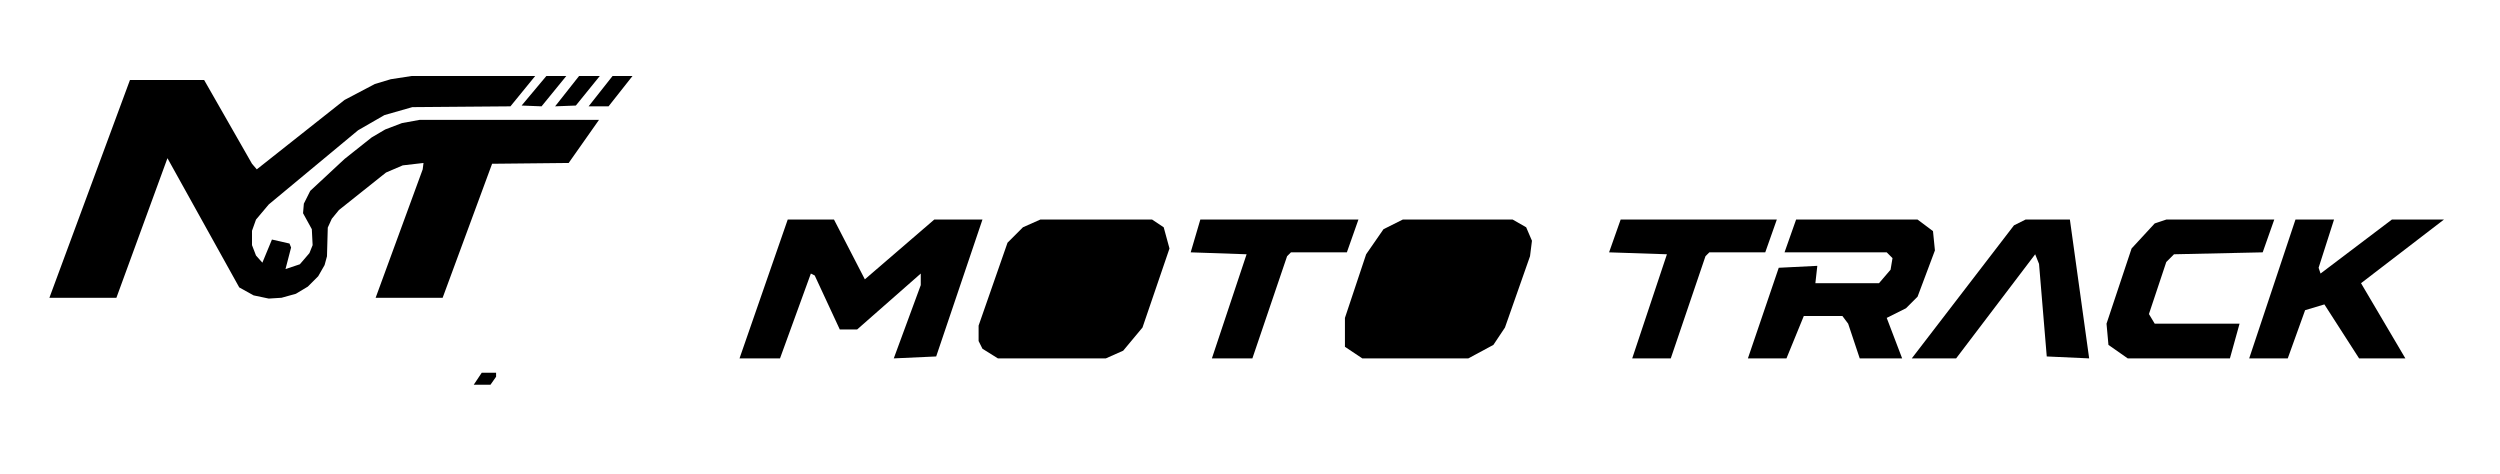
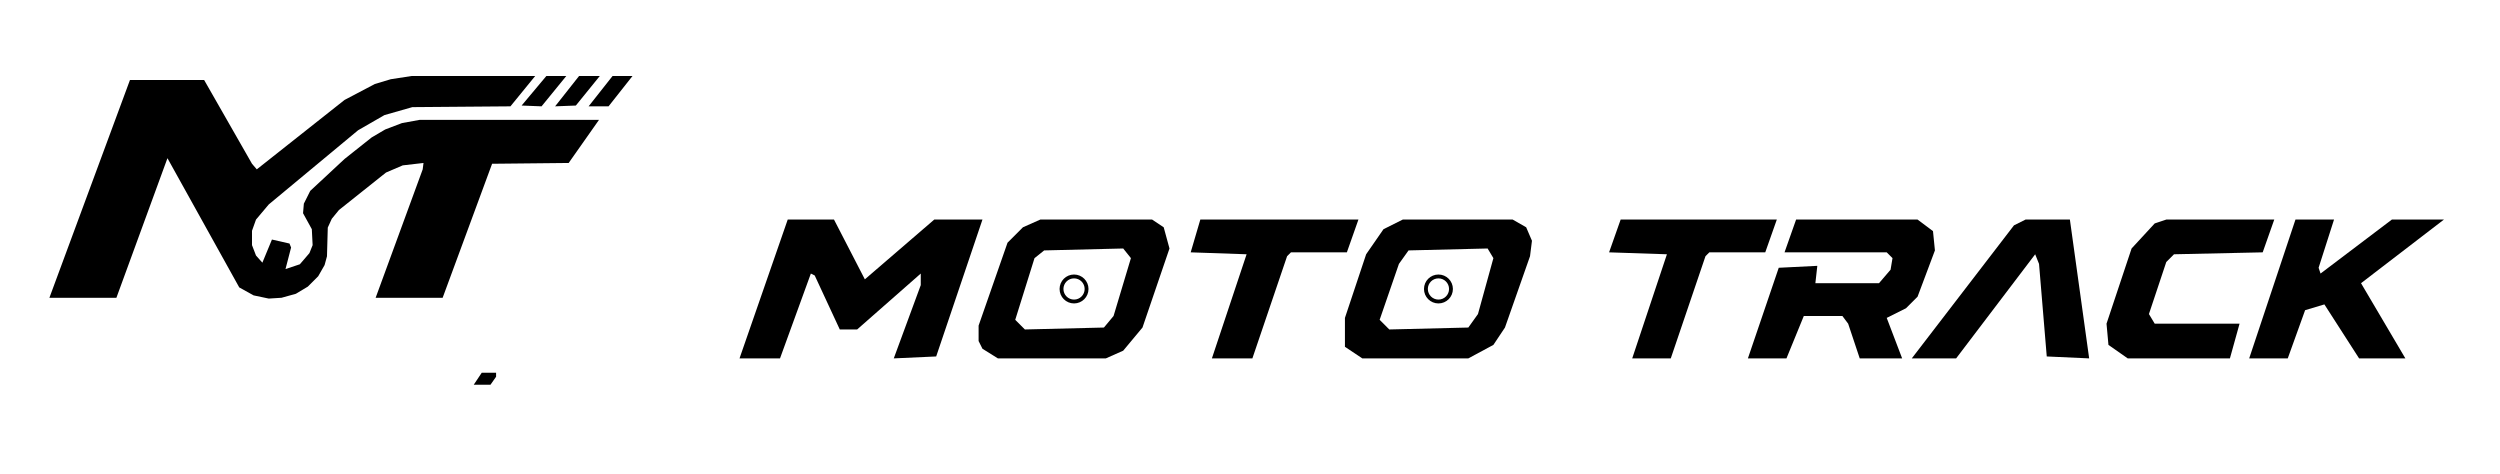
<svg xmlns="http://www.w3.org/2000/svg" viewBox="0 0 845 160" role="img" aria-labelledby="title desc">
  <g transform="translate(14.000 23.000) scale(0.269608)" fill="#000000" fill-rule="evenodd">
    <path d="M 699 65 L 474 65 L 452 69 L 431 77 L 414 87 L 380 114 L 337 154 L 329 170 L 328 182 L 339 202 L 340 222 L 336 232 L 324 246 L 306 252 L 313 225 L 311 220 L 289 215 L 277 244 L 269 235 L 264 222 L 264 204 L 269 190 L 285 171 L 397 78 L 430 59 L 465 49 L 588 48 L 619 10 L 464 10 L 438 14 L 418 20 L 380 40 L 270 127 L 264 120 L 204 15 L 111 15 L 10 288 L 94 288 L 158 113 L 248 275 L 266 285 L 285 289 L 301 288 L 319 283 L 334 274 L 347 261 L 355 247 L 358 236 L 359 200 L 364 189 L 373 178 L 432 131 L 453 122 L 479 119 L 478 127 L 419 288 L 503 288 L 565 120 L 661 119 Z" />
    <path d="M 700 10 L 674 10 L 644 48 L 670 47 Z" />
    <path d="M 658 10 L 633 10 L 602 47 L 627 48 Z" />
    <path d="M 741 10 L 716 10 L 686 48 L 711 48 Z" />
    <path d="M 542 397 L 563 397 L 570 387 L 570 382 L 552 382 Z" />
  </g>
  <g transform="translate(244.745 69.000) scale(0.651685)" fill="#000000" fill-rule="evenodd">
-     <path d="M 155 12 L 147 20 L 132 63 L 132 71 L 134 75 L 142 80 L 198 80 L 207 76 L 217 64 L 231 23 L 228 12 L 222 8 L 164 8 Z" />
-     <path d="M 342 13 L 333 26 L 322 59 L 322 74 L 331 80 L 386 80 L 399 73 L 405 64 L 418 27 L 419 19 L 416 12 L 409 8 L 352 8 Z" />
+     <path d="M 155 12 L 147 20 L 132 63 L 132 71 L 134 75 L 142 80 L 198 80 L 207 76 L 217 64 L 231 23 L 228 12 L 222 8 L 164 8 Z M 166 24 L 207 23 L 211 28 L 202 58 L 197 64 L 156 65 L 151 60 L 161 28 Z" />
+     <path d="M 342 13 L 333 26 L 322 59 L 322 74 L 331 80 L 386 80 L 399 73 L 405 64 L 418 27 L 419 19 L 416 12 L 409 8 L 352 8 Z M 355 24 L 396 23 L 399 28 L 391 57 L 386 64 L 345 65 L 340 60 L 350 31 Z" />
    <path d="M 33 8 L 8 80 L 29 80 L 45 36 L 47 37 L 60 65 L 69 65 L 102 36 L 102 42 L 88 80 L 110 79 L 134 8 L 109 8 L 73 39 L 57 8 Z" />
    <path d="M 556 8 L 550 25 L 603 25 L 606 28 L 605 34 L 599 41 L 566 41 L 567 32 L 547 33 L 531 80 L 551 80 L 560 58 L 580 58 L 583 62 L 589 80 L 611 80 L 603 59 L 613 54 L 619 48 L 628 24 L 627 14 L 619 8 Z" />
    <path d="M 815 8 L 791 80 L 811 80 L 820 55 L 830 52 L 848 80 L 872 80 L 849 41 L 892 8 L 865 8 L 828 36 L 827 33 L 835 8 Z" />
    <path d="M 742 10 L 730 23 L 717 62 L 718 73 L 728 80 L 781 80 L 786 62 L 742 62 L 739 57 L 748 30 L 752 26 L 798 25 L 804 8 L 748 8 Z" />
    <path d="M 698 8 L 675 8 L 669 11 L 616 80 L 639 80 L 680 26 L 682 31 L 686 79 L 708 80 Z" />
    <path d="M 253 80 L 274 80 L 292 27 L 294 25 L 323 25 L 329 8 L 247 8 L 242 25 L 271 26 Z" />
    <path d="M 471 80 L 491 80 L 509 27 L 511 25 L 540 25 L 546 8 L 465 8 L 459 25 L 489 26 Z" />
-     <path d="M 168 26 L 204 25 L 207 28 L 199 56 L 195 61 L 158 62 L 155 59 L 164 30 Z" />
-     <path d="M 357 26 L 392 25 L 395 28 L 395 33 L 388 54 L 383 61 L 347 62 L 344 59 L 352 32 Z" />
+     <circle cx="181.5" cy="44" r="6.5" fill="none" stroke="#000000" stroke-width="2" />
+     <circle cx="370.5" cy="44" r="6.5" fill="none" stroke="#000000" stroke-width="2" />
  </g>
</svg>
